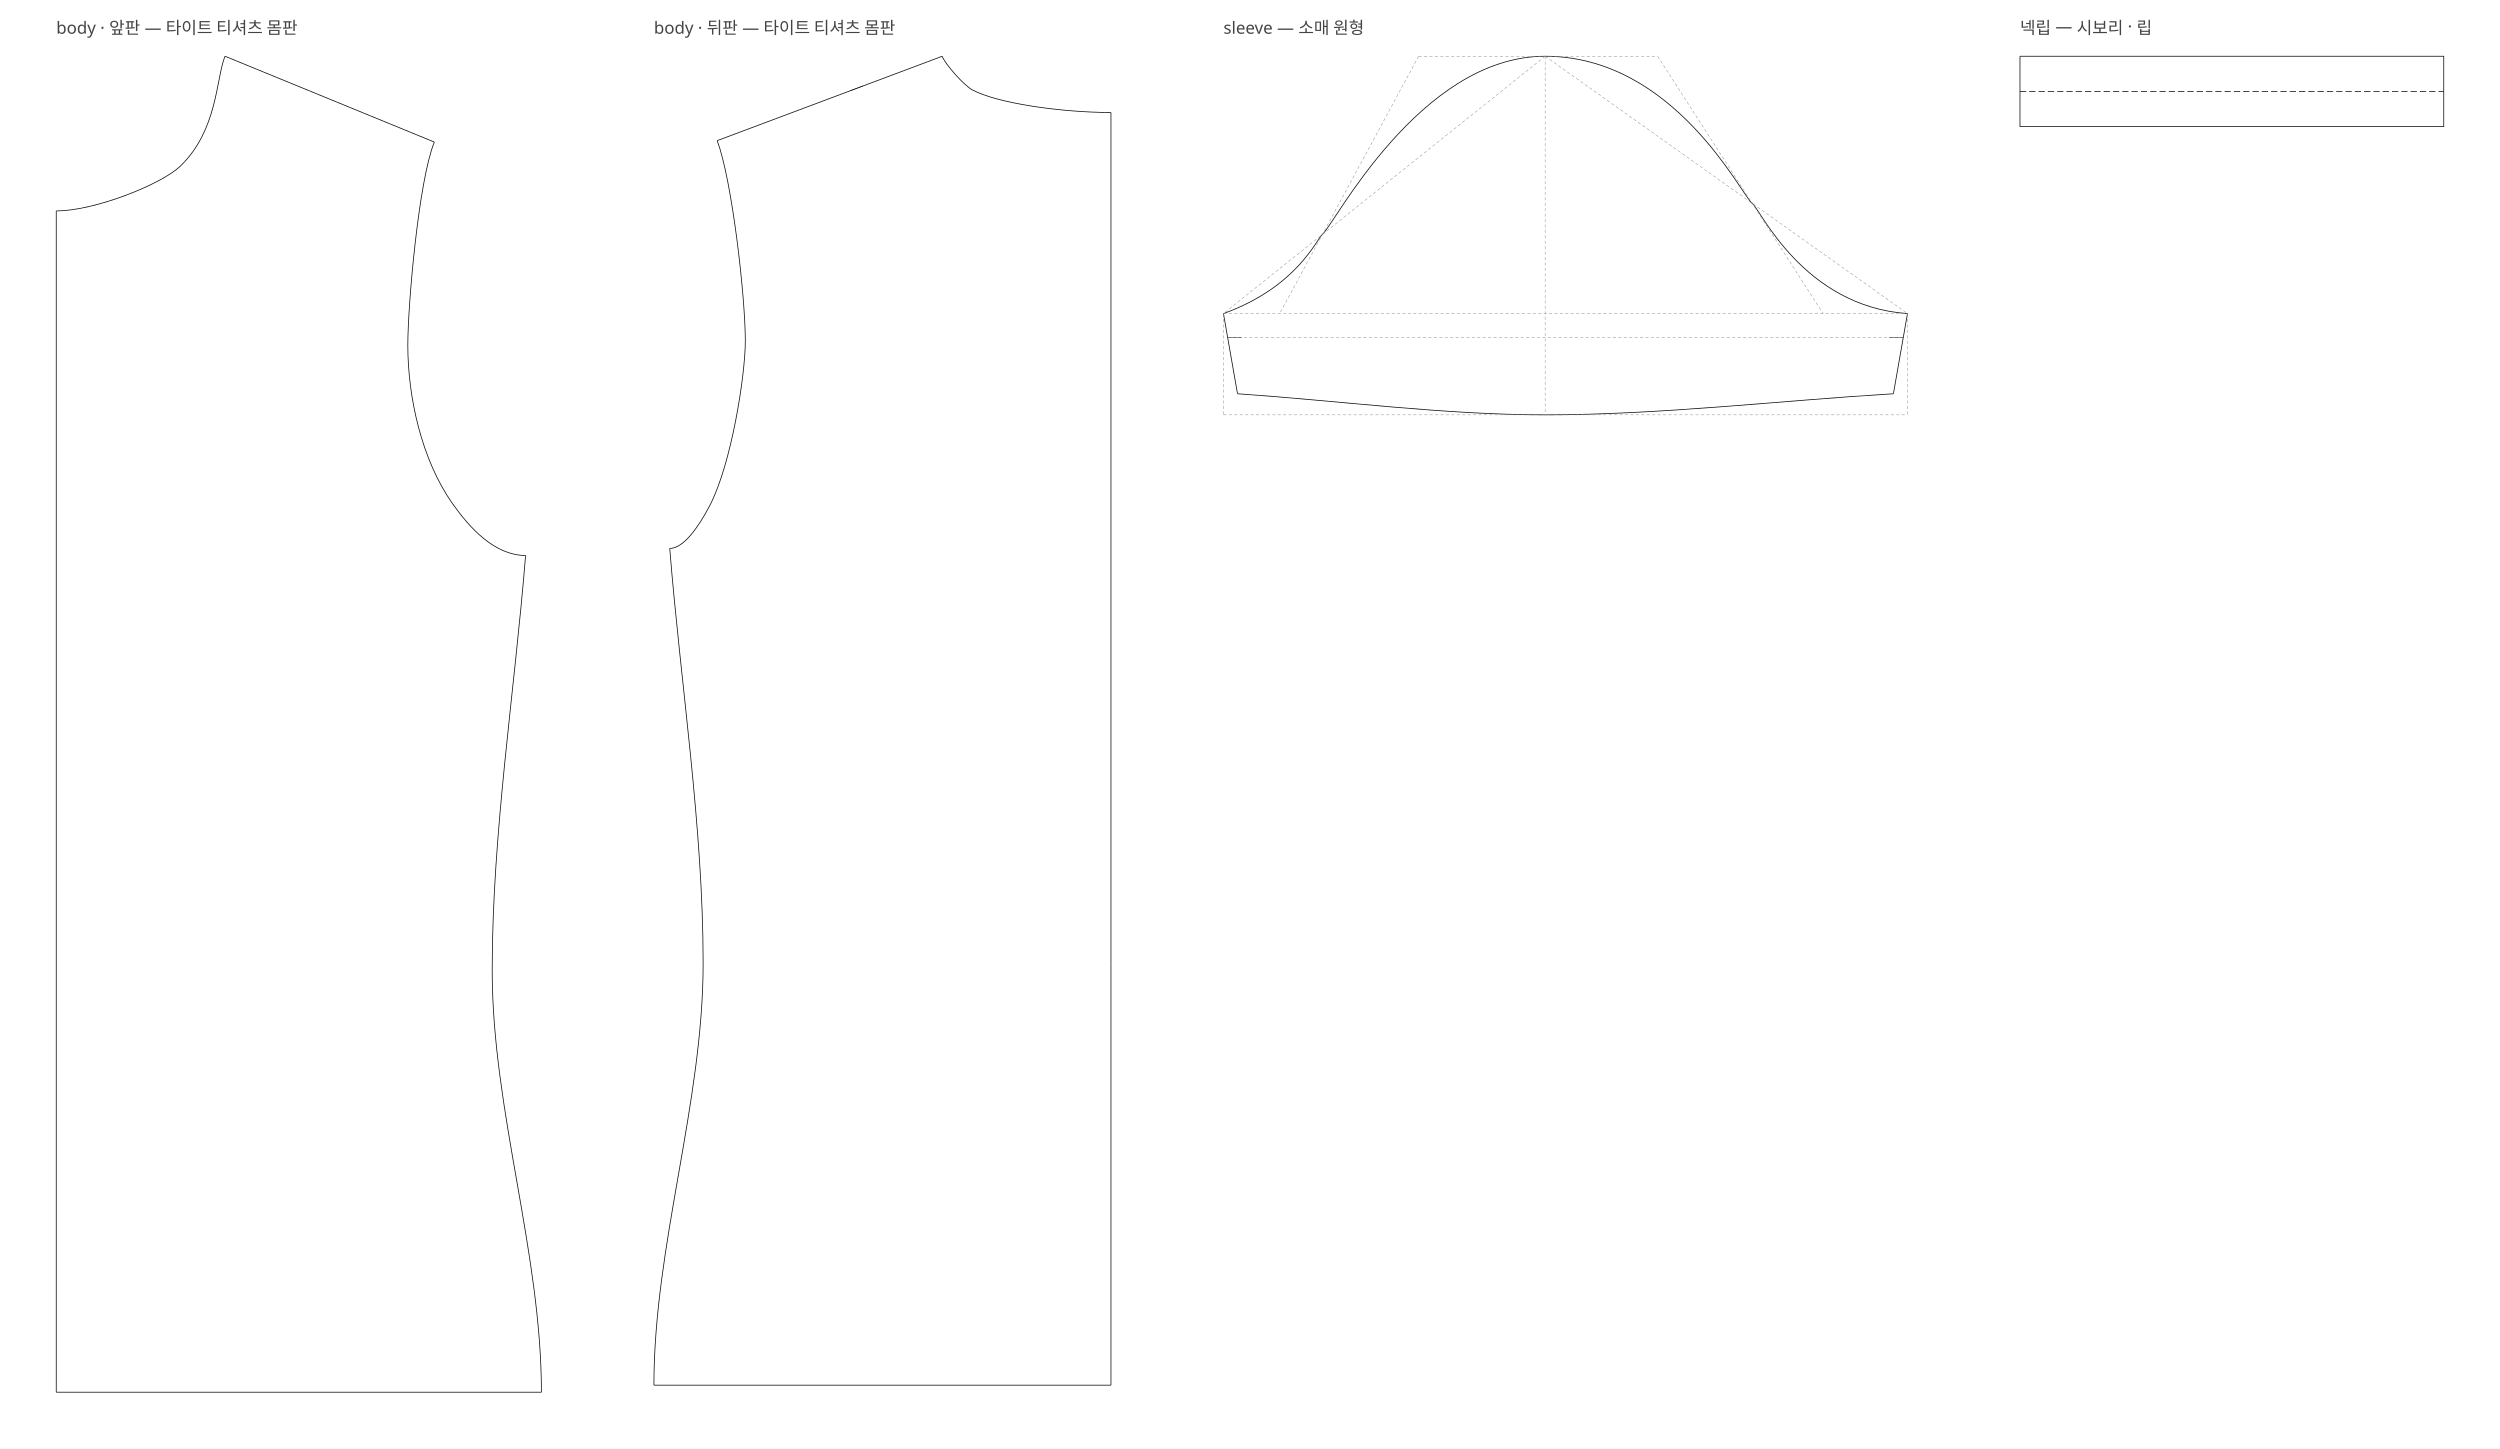
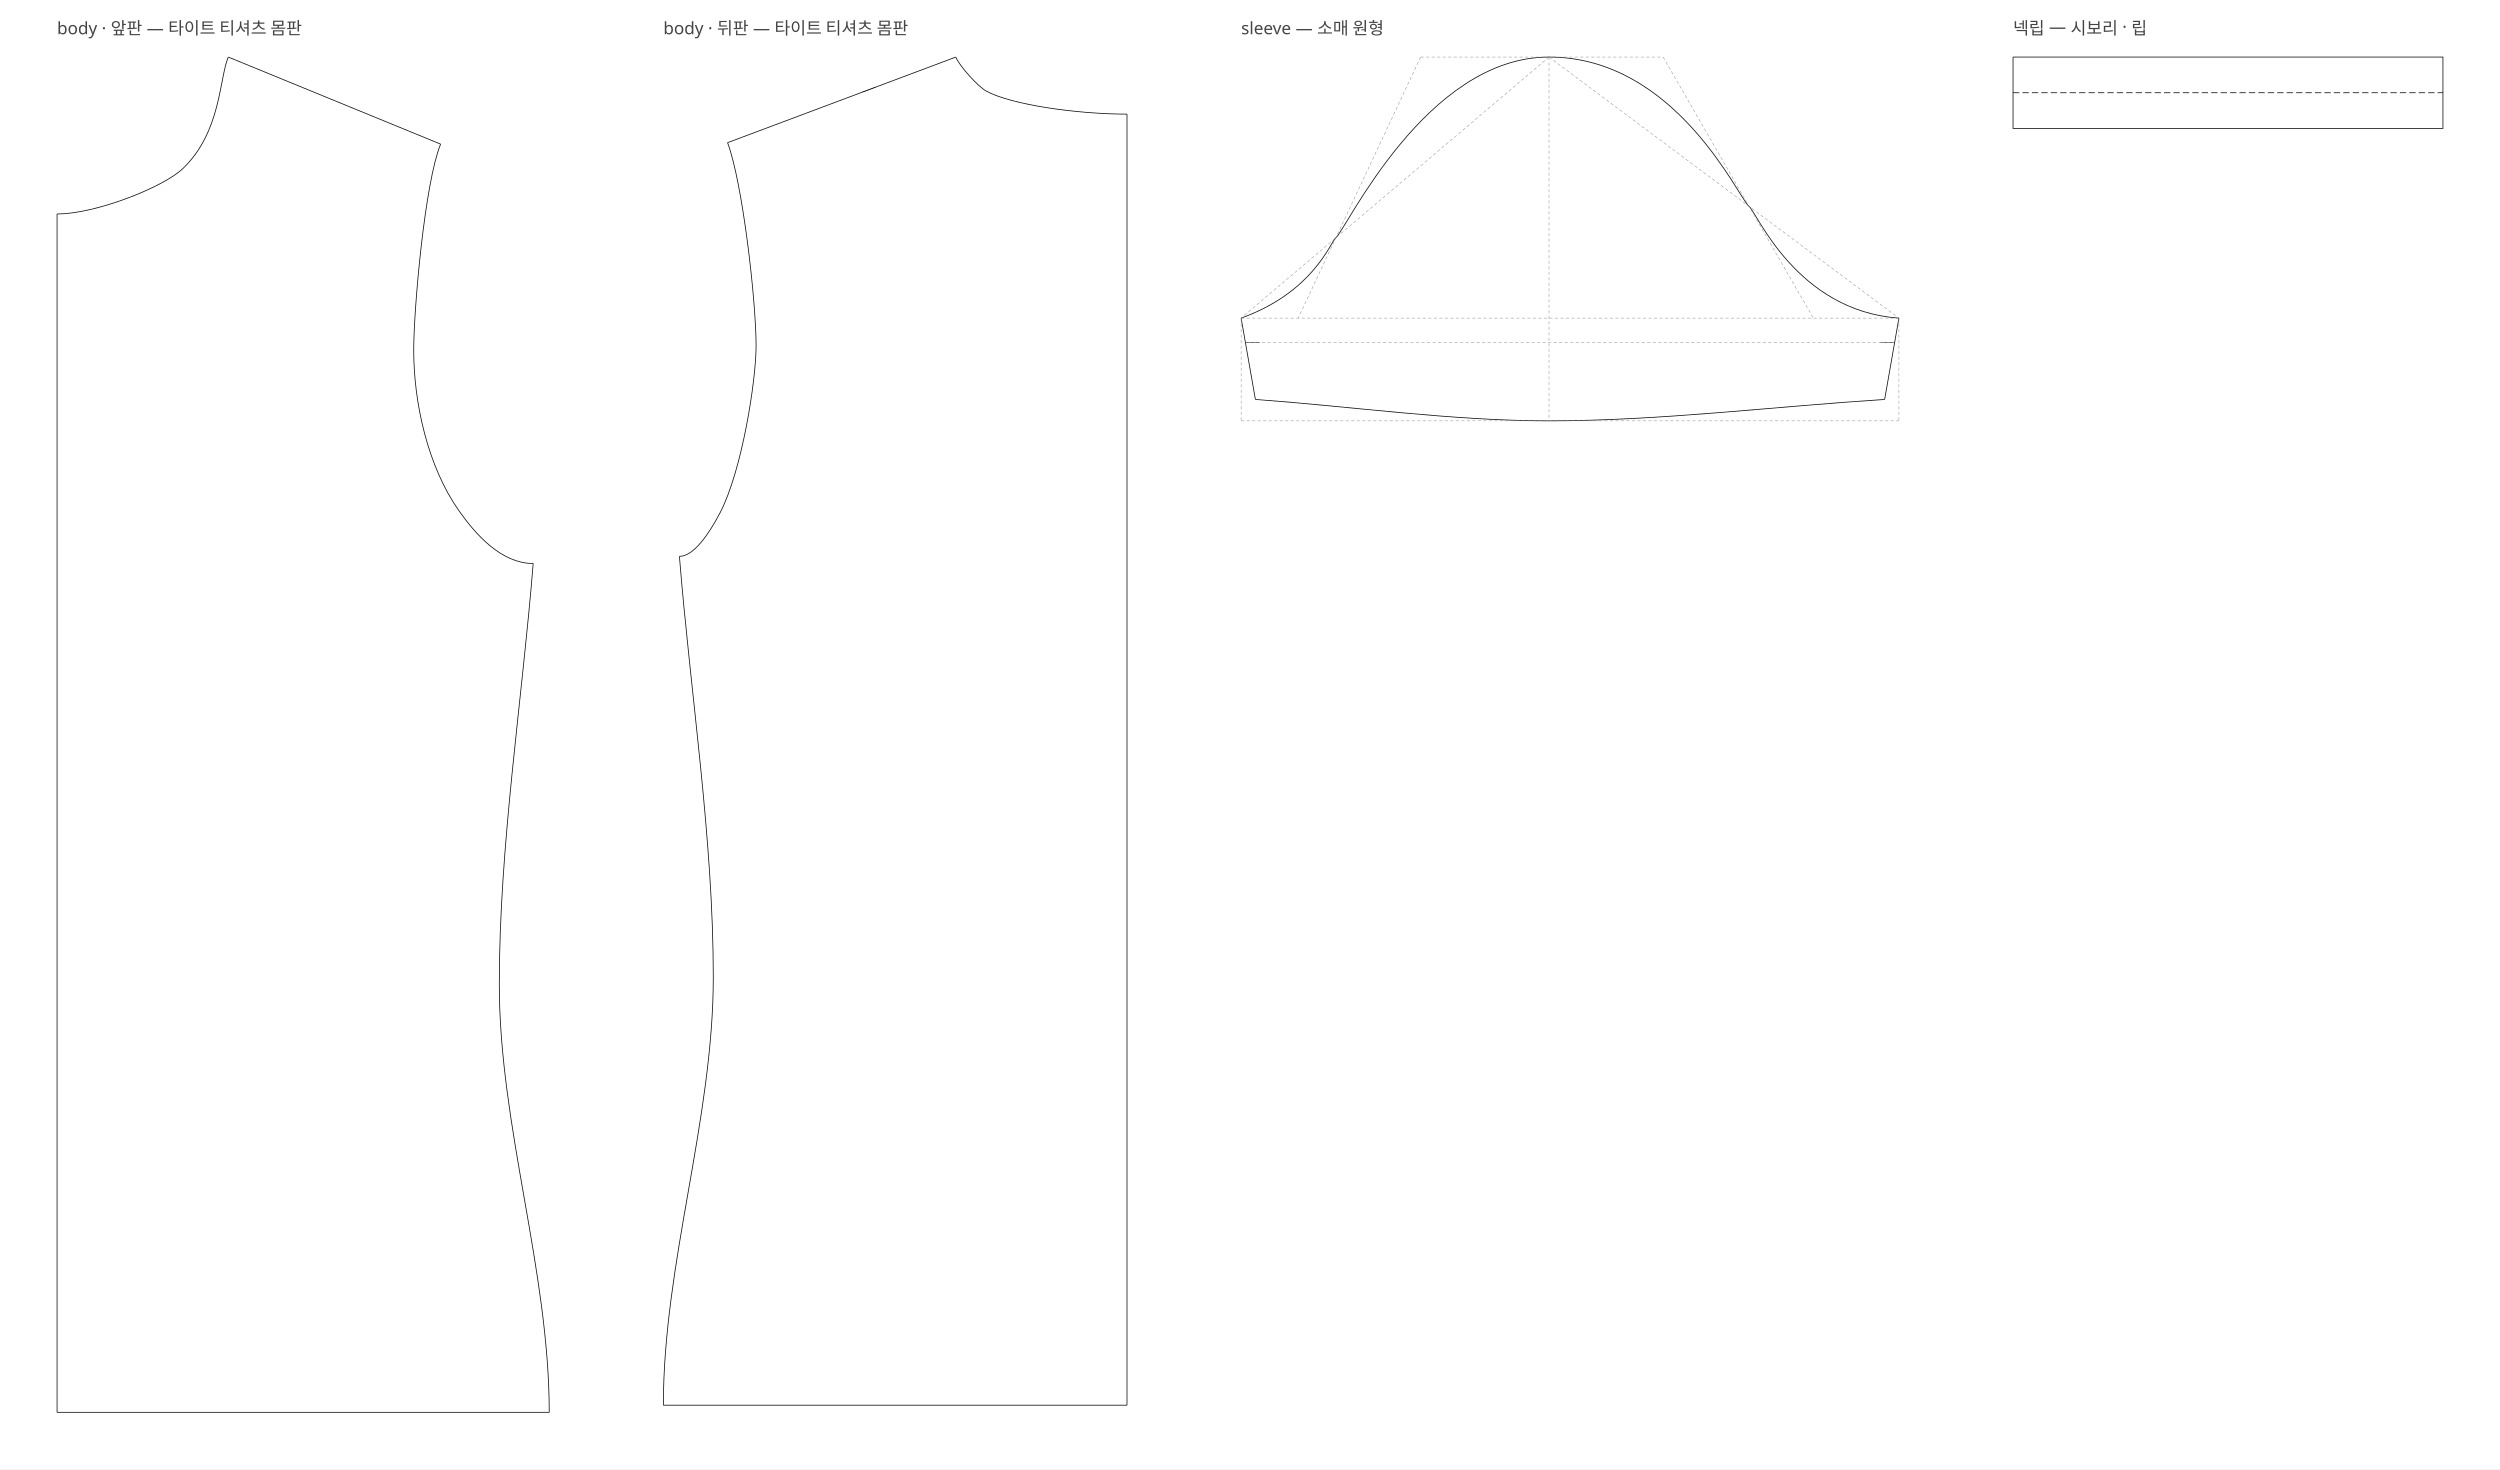
- <svg xmlns="http://www.w3.org/2000/svg" width="1128.874mm" height="654.05mm" viewBox="0 0 1128.874 654.05">
+ <svg xmlns="http://www.w3.org/2000/svg" width="1112.794mm" height="654.05mm" viewBox="0 0 1112.794 654.05">
  <rect width="100%" height="100%" fill="white" />
  <g id="body · 앞판">
    <g id="outline" fill="none" stroke="#111" stroke-width="0.35">
      <path d="M101.6 25.4C97.533 35.318 98.402 58.707 81.394 75.044C72.808 83.292 42.663 95.25 25.4 95.25" />
      <path d="M101.6 25.4L196.123 64.154" />
      <path d="M196.123 64.154C189.103 81.276 184.15 137.397 184.15 155.902C184.15 178.948 190.208 207.402 204.356 227.444C211.815 238.012 223.183 250.825 237.331 250.825" />
      <path d="M25.4 95.25L25.4 628.65" />
      <path d="M237.331 250.825C232.354 312.642 222.25 376.133 222.25 438.15C222.25 501.441 244.475 565.359 244.475 628.65C244.475 628.65 244.475 628.65 244.475 628.65" />
      <path d="M25.4 628.65L244.475 628.65" />
    </g>
    <text x="25.4" y="15.24" font-size="7.62" font-family="sans-serif" fill="#444">body · 앞판 — 타이트 티셔츠 몸판</text>
  </g>
  <g id="body · 뒤판">
    <g id="outline" fill="none" stroke="#111" stroke-width="0.35">
      <path d="M425.45 25.4C426.871 29.19 435.373 38.555 438.92 40.505C450.062 46.629 479.401 50.8 501.65 50.8" />
      <path d="M323.85 63.5C330.588 81.467 336.55 133.885 336.55 153.987C336.55 169.209 330.338 209.497 320.449 228.374C315.549 237.726 308.753 247.65 302.419 247.65" />
      <path d="M501.65 50.8L501.65 434.975" />
      <path d="M501.65 434.975L501.65 625.475" />
      <path d="M425.45 25.4L323.85 63.5" />
      <path d="M302.419 247.65C307.396 309.467 317.5 372.958 317.5 434.975C317.5 498.266 295.275 562.184 295.275 625.475C295.275 625.475 295.275 625.475 295.275 625.475" />
      <path d="M501.65 625.475L295.275 625.475" />
    </g>
    <g id="mark" fill="none" stroke="#111" stroke-width="0.21">
      <path d="M389.776 38.778L383.83 41.007" />
    </g>
    <text x="295.275" y="15.24" font-size="7.62" font-family="sans-serif" fill="#444">body · 뒤판 — 타이트 티셔츠 몸판</text>
  </g>
  <g id="sleeve">
    <g id="outline" fill="none" stroke="#111" stroke-width="0.35">
-       <path d="M552.45 141.596C585.821 129.526 594.465 107.989 597.146 105.843C602.175 101.821 641.049 25.4 697.713 25.4" />
-       <path d="M697.713 25.4C756.194 25.4 786.528 88.478 791.202 91.798C794.708 94.288 814.133 138.293 861.319 141.596" />
+       <path d="M552.45 141.596C584.682 129.938 592.085 107.989 594.615 105.843C599.359 101.821 634.758 25.4 689.487 25.4" />
+       <path d="M689.487 25.4C746.118 25.4 774.038 88.478 778.488 91.798C781.826 94.288 799.547 138.398 845.239 141.596" />
      <path d="M552.45 141.596L558.8 177.8" />
-       <path d="M861.319 141.596L854.969 177.8" />
-       <path d="M558.8 177.8C604.641 180.943 651.764 187.325 697.713 187.325C749.703 187.325 803.074 180.943 854.969 177.8" />
+       <path d="M845.239 141.596L838.889 177.8" />
+       <path d="M558.8 177.8C601.927 180.943 646.246 187.325 689.487 187.325C738.89 187.325 789.587 180.943 838.889 177.8" />
    </g>
    <g id="construction" fill="none" stroke="#888" stroke-width="0.21" stroke-dasharray="1.4,1.05">
-       <path d="M697.713 25.4L697.713 187.325" />
-       <path d="M552.45 141.596L861.319 141.596" />
-       <path d="M554.345 152.4L859.424 152.4" />
-       <path d="M640.563 25.4L748.513 25.4" />
-       <path d="M697.713 25.4L552.45 141.596" />
-       <path d="M697.713 25.4L861.319 141.596" />
-       <path d="M640.563 25.4L577.85 141.596" />
-       <path d="M748.513 25.4L823.219 141.596" />
+       <path d="M689.487 25.4L689.487 187.325" />
+       <path d="M552.45 141.596L845.239 141.596" />
+       <path d="M554.345 152.4L843.344 152.4" />
+       <path d="M632.337 25.4L740.287 25.4" />
+       <path d="M689.487 25.4L552.45 141.596" />
+       <path d="M689.487 25.4L845.239 141.596" />
+       <path d="M632.337 25.4L577.85 141.596" />
+       <path d="M740.287 25.4L807.139 141.596" />
      <path d="M552.45 141.596L552.45 187.325" />
-       <path d="M861.319 141.596L861.319 187.325" />
-       <path d="M552.45 187.325L861.319 187.325" />
+       <path d="M845.239 141.596L845.239 187.325" />
+       <path d="M552.45 187.325L845.239 187.325" />
    </g>
    <g id="mark" fill="none" stroke="#111" stroke-width="0.21">
      <path d="M554.345 152.4L560.695 152.4" />
-       <path d="M859.424 152.4L853.074 152.4" />
+       <path d="M843.344 152.4L836.994 152.4" />
    </g>
    <text x="552.45" y="15.24" font-size="7.62" font-family="sans-serif" fill="#444">sleeve — 소매 원형</text>
  </g>
  <g id="넥립">
    <g id="outline" fill="none" stroke="#111" stroke-width="0.35">
-       <path d="M912.119 25.4L1103.474 25.4L1103.474 57.15L912.119 57.15L912.119 25.4" />
+       <path d="M896.039 25.4L1087.394 25.4L1087.394 57.15L896.039 57.15L896.039 25.4" />
    </g>
    <g id="fold" fill="none" stroke="#111" stroke-width="0.35" stroke-dasharray="2.8,1.4">
-       <path d="M912.119 41.275L1103.474 41.275" />
+       <path d="M896.039 41.275L1087.394 41.275" />
    </g>
-     <text x="912.119" y="15.24" font-size="7.62" font-family="sans-serif" fill="#444">넥립 — 시보리 · 립</text>
+     <text x="896.039" y="15.24" font-size="7.62" font-family="sans-serif" fill="#444">넥립 — 시보리 · 립</text>
  </g>
</svg>
